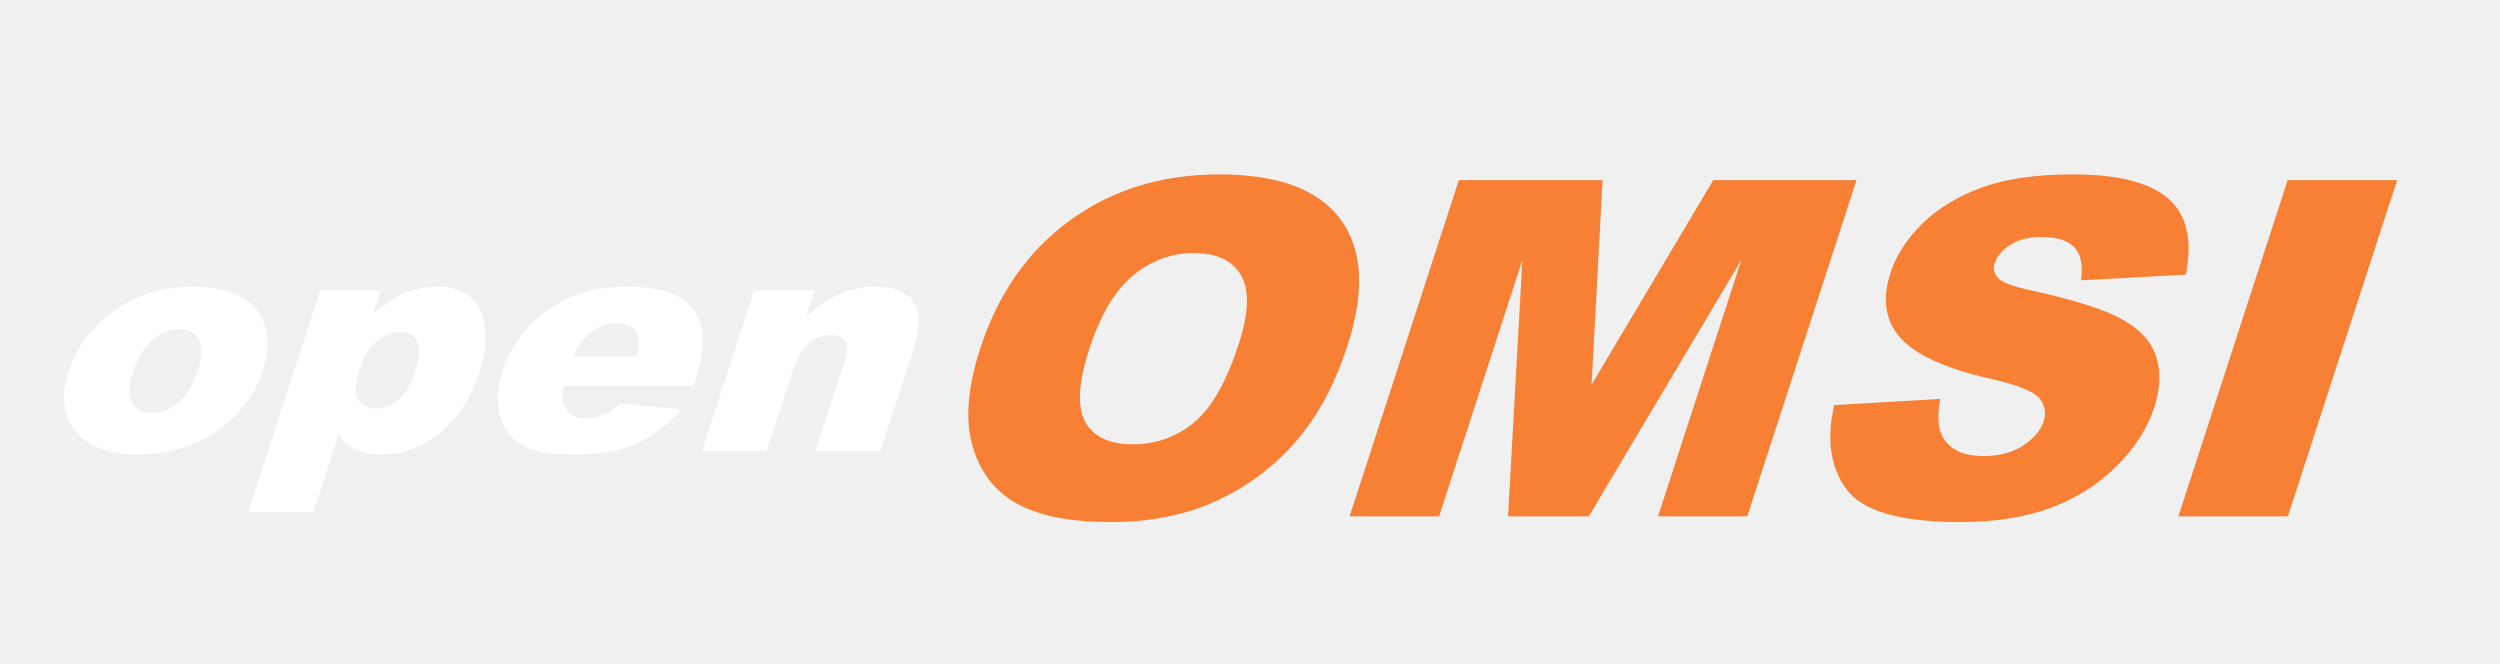
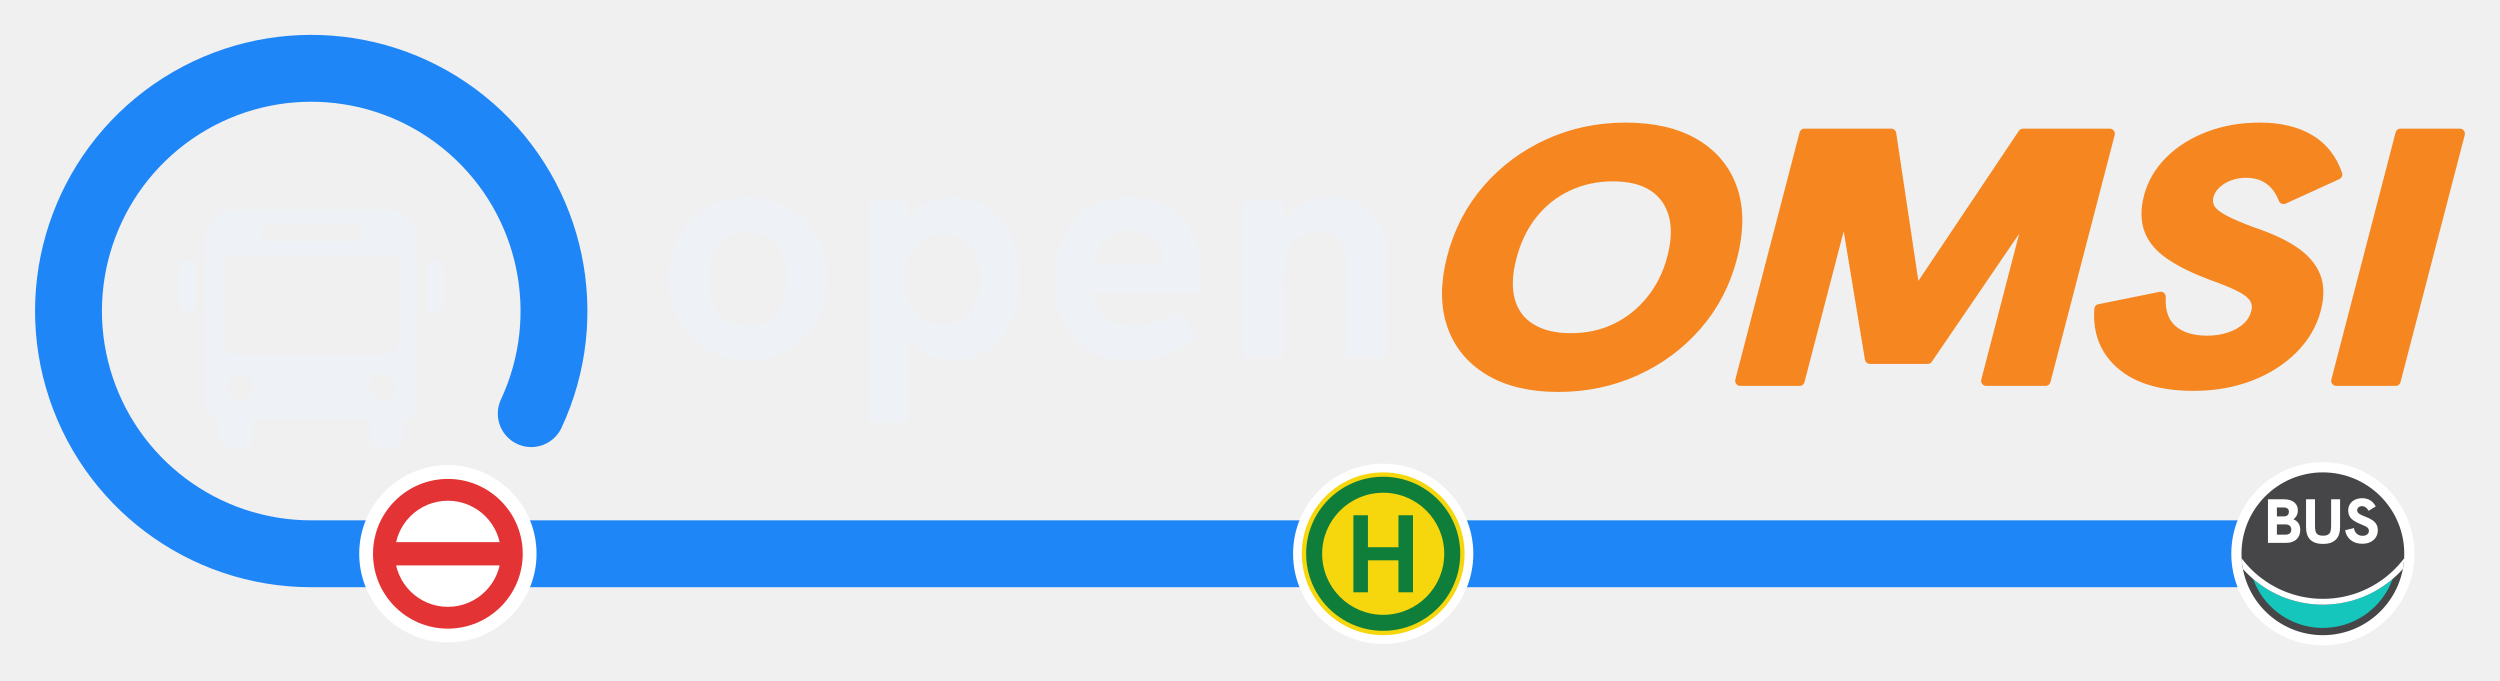
- <svg xmlns="http://www.w3.org/2000/svg" width="1142" height="303" viewBox="0 0 1142 303" fill="none">
-   <path d="M31.359 169.517C34.993 158.331 41.953 149.125 52.239 141.898C62.54 134.625 74.442 130.989 87.945 130.989C103.385 130.989 113.666 135.247 118.788 143.762C122.9 150.621 123.326 159.068 120.065 169.102C116.401 180.38 109.45 189.632 99.213 196.859C89.039 204.04 77.007 207.63 63.116 207.63C50.725 207.63 41.679 204.638 35.976 198.654C28.994 191.243 27.455 181.531 31.359 169.517ZM61.002 169.448C58.878 175.984 58.687 180.817 60.429 183.947C62.219 187.078 65.22 188.643 69.43 188.643C73.69 188.643 77.675 187.101 81.388 184.017C85.149 180.932 88.136 175.984 90.35 169.172C92.413 162.819 92.567 158.101 90.81 155.017C89.069 151.887 86.165 150.322 82.099 150.322C77.792 150.322 73.719 151.91 69.879 155.086C66.055 158.216 63.096 163.003 61.002 169.448ZM113.396 233.868L146.285 132.646H173.946L170.424 143.486C175.728 138.929 180.239 135.845 183.957 134.234C188.967 132.071 194.086 130.989 199.313 130.989C209.623 130.989 216.365 134.74 219.542 142.243C222.767 149.746 222.585 159.022 218.995 170.069C215.032 182.267 208.929 191.589 200.689 198.033C192.463 204.431 183.655 207.63 174.266 207.63C169.716 207.63 165.793 206.894 162.497 205.421C159.248 203.948 156.619 201.761 154.609 198.861L143.235 233.868H113.396ZM163.926 169.517C162.042 175.317 161.926 179.621 163.579 182.428C165.231 185.236 168.018 186.64 171.938 186.64C175.375 186.64 178.688 185.305 181.879 182.636C185.085 179.92 187.734 175.34 189.828 168.895C191.758 162.957 191.961 158.607 190.438 155.846C188.931 153.038 186.435 151.634 182.95 151.634C179.175 151.634 175.572 153.038 172.143 155.846C168.714 158.653 165.975 163.211 163.926 169.517ZM316.728 176.283H257.487C256.553 180.794 256.744 184.155 258.059 186.364C259.882 189.54 263.093 191.128 267.691 191.128C270.595 191.128 273.578 190.438 276.641 189.057C278.522 188.182 280.741 186.64 283.298 184.431L311.581 186.986C304.735 194.35 297.643 199.644 290.304 202.866C282.98 206.042 273.437 207.63 261.676 207.63C251.464 207.63 243.87 206.272 238.897 203.557C233.938 200.795 230.487 196.445 228.544 190.507C226.665 184.523 227.034 177.503 229.651 169.448C233.375 157.986 240.237 148.711 250.236 141.622C260.283 134.533 272.107 130.989 285.707 130.989C296.742 130.989 304.938 132.577 310.295 135.753C315.652 138.929 319.02 143.532 320.401 149.562C321.781 155.592 320.901 163.441 317.76 173.107L316.728 176.283ZM291.046 162.819C292.23 157.388 291.945 153.498 290.191 151.15C288.486 148.803 285.6 147.629 281.535 147.629C276.84 147.629 272.513 149.401 268.554 152.946C266.045 155.155 263.839 158.446 261.934 162.819H291.046ZM344.483 132.646H371.998L368.117 144.591C373.816 139.712 379.108 136.236 383.992 134.165C388.89 132.048 394.365 130.989 400.415 130.989C408.594 130.989 414.228 133.313 417.315 137.963C420.466 142.566 420.471 149.7 417.33 159.367L402.187 205.973H372.493L385.595 165.65C387.091 161.047 387.25 157.802 386.072 155.915C384.91 153.981 382.707 153.015 379.464 153.015C375.883 153.015 372.56 154.304 369.496 156.881C366.432 159.459 363.816 164.085 361.647 170.76L350.205 205.973H320.657L344.483 132.646Z" fill="white" />
-   <path d="M447.776 159.178C455.923 134.105 469.609 114.585 488.834 100.617C508.059 86.649 530.78 79.665 556.996 79.665C583.873 79.665 602.346 86.544 612.416 100.302C622.508 113.991 623.537 133.197 615.504 157.921C609.672 175.869 601.69 190.606 591.557 202.129C581.52 213.583 569.436 222.523 555.305 228.948C541.27 235.303 525.294 238.481 507.376 238.481C489.164 238.481 474.97 235.722 464.793 230.205C454.689 224.688 447.869 215.958 444.333 204.015C440.796 192.072 441.944 177.127 447.776 159.178ZM497.607 159.387C492.569 174.892 491.96 186.031 495.781 192.806C499.674 199.58 506.835 202.967 517.263 202.967C527.984 202.967 537.36 199.65 545.391 193.015C553.421 186.38 560.228 174.473 565.81 157.292C570.507 142.835 570.85 132.289 566.837 125.654C562.92 118.95 555.712 115.597 545.211 115.597C535.15 115.597 525.972 118.985 517.675 125.759C509.379 132.534 502.69 143.743 497.607 159.387ZM666.406 82.284H732.057L727.029 175.73L782.616 82.284H848.046L798.145 235.862H757.389L795.444 118.74L725.776 235.862H688.875L695.427 118.74L657.372 235.862H616.506L666.406 82.284ZM837.896 185.053L886.29 182.225C884.935 189.558 885.213 195.145 887.123 198.986C890.243 205.202 896.577 208.31 906.123 208.31C913.246 208.31 919.228 206.739 924.068 203.596C929.003 200.383 932.152 196.682 933.514 192.491C934.807 188.51 934.129 184.949 931.478 181.806C928.828 178.663 921.274 175.695 908.816 172.901C888.453 168.222 874.868 162.006 868.061 154.254C861.18 146.502 859.691 136.619 863.594 124.607C866.159 116.715 870.962 109.277 878.004 102.293C885.143 95.239 894.169 89.722 905.082 85.741C916.092 81.69 930.005 79.665 946.821 79.665C967.456 79.665 981.98 83.331 990.392 90.665C998.9 97.928 1001.6 109.521 998.478 125.445L950.592 128.064C951.59 121.15 950.581 116.121 947.563 112.978C944.619 109.836 939.622 108.264 932.572 108.264C926.771 108.264 922.015 109.452 918.307 111.826C914.62 114.131 912.233 116.959 911.143 120.312C910.349 122.756 910.846 124.956 912.634 126.912C914.326 128.937 919.294 130.823 927.539 132.569C947.897 137.038 962.026 141.578 969.928 146.187C977.926 150.727 982.954 156.384 985.012 163.159C987.144 169.933 986.848 177.511 984.125 185.891C980.925 195.739 975.111 204.818 966.683 213.129C958.255 221.44 948.197 227.761 936.509 232.091C924.844 236.351 911.191 238.481 895.549 238.481C868.085 238.481 850.699 233.453 843.392 223.396C836.086 213.339 834.253 200.558 837.896 185.053ZM1045 82.284H1095L1045.1 235.862H995.096L1045 82.284Z" fill="#F78034" />
+ <svg xmlns="http://www.w3.org/2000/svg" width="1720" height="468" viewBox="120 78 1719.72 468" role="img" aria-label="openOMSI">
+   <path d="M485.35 362.58 A167 167 0 1 0 334 459 L1718 459" fill="none" stroke="#1E86F7" stroke-width="46" stroke-linecap="round" />
+   <path d="M281 222 H387 A20 20 0 0 1 407 242 V358 A8 8 0 0 1 399 366 H269 A8 8 0 0 1 261 358 V242 A20 20 0 0 1 281 222ZM249 257 H249 A6 6 0 0 1 255 263 V287 A6 6 0 0 1 249 293 H249 A6 6 0 0 1 243 287 V263 A6 6 0 0 1 249 257ZM271.5 358 H293.5 A0.5 0.5 0 0 1 294 358.5 V380 A6 6 0 0 1 288 386 H277 A6 6 0 0 1 271 380 V358.5 A0.5 0.5 0 0 1 271.5 358ZM419 257 H419 A6 6 0 0 1 425 263 V287 A6 6 0 0 1 419 293 H419 A6 6 0 0 1 413 287 V263 A6 6 0 0 1 419 257ZM374.5 358 H396.5 A0.5 0.5 0 0 1 397 358.5 V380 A6 6 0 0 1 391 386 H380 A6 6 0 0 1 374 380 V358.5 A0.5 0.5 0 0 1 374.5 358ZM305 232 A6 6 0 0 0 299 238 V238 A6 6 0 0 0 305 244 H363 A6 6 0 0 0 369 238 V238 A6 6 0 0 0 363 232 H305ZM277 254 A4 4 0 0 0 273 258 V311 A11 11 0 0 0 284 322 H384 A11 11 0 0 0 395 311 V258 A4 4 0 0 0 391 254 H277ZM294.5 344 A9.5 9.5 0 1 0 275.5 344 A9.5 9.5 0 1 0 294.5 344ZM392.5 344 A9.5 9.5 0 1 0 373.5 344 A9.5 9.5 0 1 0 392.5 344Z" fill="#EEF1F5" />
+   <path d="M634.55 326.19Q618.77 326.19 606.51 318.96Q594.24 311.73 587.12 298.92Q580 286.1 580 269.89Q580 253.46 587.01 240.86Q594.02 228.27 606.4 221.04Q618.77 213.81 634.55 213.81Q650.1 213.81 662.37 221.04Q674.64 228.27 681.65 240.86Q688.66 253.46 688.66 269.89Q688.66 286.1 681.65 298.81Q674.64 311.51 662.37 318.85Q650.1 326.19 634.55 326.19ZM634.55 302.31Q642.87 302.31 648.9 298.37Q654.92 294.43 658.1 287.2Q661.27 279.97 661.27 269.89Q661.27 259.59 658.1 252.47Q654.92 245.35 648.9 241.52Q642.87 237.69 634.55 237.69Q626 237.69 619.87 241.52Q613.74 245.35 610.45 252.47Q607.16 259.59 607.16 269.89Q607.16 279.97 610.45 287.2Q613.74 294.43 619.87 298.37Q626 302.31 634.55 302.31ZM717.35 368.69L717.35 216L744.52 216L744.52 229.8Q745.61 228.27 746.71 226.95Q752.41 219.72 759.85 216.77Q767.3 213.81 775.41 213.81Q789.65 213.81 800.05 221.15Q810.46 228.49 815.94 241.19Q821.41 253.9 821.41 270.11Q821.41 287.63 815.28 300.23Q809.14 312.83 798.63 319.51Q788.11 326.19 775.41 326.19Q766.86 326.19 759.2 322.69Q751.53 319.18 746.27 311.95Q745.4 310.86 744.52 309.76L744.52 368.69L717.35 368.69ZM767.96 301.22Q776.06 301.22 781.87 297.38Q787.68 293.55 790.96 286.54Q794.25 279.53 794.25 270.11Q794.25 260.47 790.96 253.46Q787.68 246.45 781.87 242.62Q776.06 238.78 767.96 238.78Q760.07 238.78 754.27 242.73Q748.46 246.67 745.29 253.57Q742.11 260.47 742.11 270.11Q742.11 279.53 745.29 286.54Q748.46 293.55 754.27 297.38Q760.07 301.22 767.96 301.22ZM898.3 326.19Q884.28 326.19 874.21 321.59Q864.13 316.99 857.67 309.21Q851.2 301.44 848.14 291.47Q845.07 281.5 845.07 270.55Q845.07 260.03 848.14 249.96Q851.2 239.88 857.34 231.77Q863.47 223.67 873.22 218.74Q882.97 213.81 896.55 213.81Q909.26 213.81 918.68 218.08Q928.1 222.35 934.23 229.91Q940.37 237.47 943.54 247.55Q946.72 257.62 946.72 269.01Q946.72 270.55 946.61 273.29Q946.5 276.02 946.06 279.09L872.24 279.09Q873.33 290.7 880.89 296.62Q888.45 302.53 899.84 302.53Q908.16 302.53 916.05 299.57Q923.94 296.62 930.07 291.14L943.65 309.54Q935.98 315.46 929.19 319.18Q922.4 322.9 915.06 324.55Q907.72 326.19 898.3 326.19ZM920.87 258.94Q920.87 258.72 920.87 258.72Q920.87 254.12 919.12 250.06Q917.36 246.01 914.3 242.95Q911.23 239.88 906.96 238.24Q902.69 236.59 897.21 236.59Q889.1 236.59 883.63 239.88Q878.15 243.16 875.41 248.31Q872.67 253.46 872.02 258.94L920.87 258.94ZM975.63 324L975.63 216L1003.02 216L1003.02 230.46Q1004.77 227.61 1006.96 225.2Q1012.44 219.29 1019.67 216.55Q1026.9 213.81 1034.56 213.81Q1052.97 213.81 1063.37 224.22Q1073.78 234.62 1073.78 253.46L1073.78 324L1046.39 324L1046.39 263.54Q1046.39 249.96 1041.57 243.71Q1036.75 237.47 1026.46 237.47Q1018.57 237.47 1013.42 241.08Q1008.28 244.7 1005.65 252.37Q1003.02 260.03 1003.02 272.3L1003.02 324L975.63 324Z" fill="#EEF1F5" />
+   <path d="M1191.93 344.15Q1163.4 344.15 1144.63 332.93Q1125.86 321.71 1118.93 301.71Q1112 281.71 1118.91 255.12Q1125.89 228.29 1143.22 208.29Q1160.54 188.29 1185.15 177.07Q1209.75 165.85 1238.29 165.85Q1267.11 165.85 1285.91 176.95Q1304.72 188.05 1311.65 208.05Q1318.57 228.05 1311.53 255.12Q1304.56 281.95 1287.09 301.95Q1269.62 321.95 1245.04 333.05Q1220.47 344.15 1191.93 344.15ZM1200.62 310.73Q1217.74 310.73 1231.79 303.9Q1245.84 297.07 1255.95 284.51Q1266.07 271.95 1270.44 255.12Q1274.88 238.05 1271.3 225.49Q1267.71 212.93 1257.22 206.1Q1246.72 199.27 1229.32 199.27Q1212.77 199.27 1198.47 205.98Q1184.17 212.68 1174.23 225.12Q1164.29 237.56 1159.72 255.12Q1155.22 272.44 1158.69 284.88Q1162.16 297.32 1172.97 304.02Q1183.79 310.73 1200.62 310.73ZM1317.15 340L1361.35 170L1420.99 170L1437.57 280.73L1511.73 170L1571.38 170L1527.18 340L1486.37 340L1517.5 220.24L1446.07 324.88L1406.4 324.88L1389.09 220.24L1357.95 340L1317.15 340ZM1629.02 343.41Q1596.49 343.41 1579.54 329.02Q1562.59 314.63 1564.24 290.73L1606.41 282.2Q1605.62 297.32 1614.21 304.88Q1622.8 312.44 1638.5 312.44Q1646.49 312.44 1653.66 310.12Q1660.82 307.8 1665.67 303.41Q1670.52 299.02 1672.11 292.93Q1673.57 287.32 1670.83 283.05Q1668.08 278.78 1660.76 275.12Q1653.43 271.46 1641.67 267.32Q1623.98 260.73 1613.07 253.29Q1602.16 245.85 1598.56 236.1Q1594.97 226.34 1598.33 213.41Q1601.94 199.51 1612.72 188.78Q1623.5 178.05 1639.5 171.95Q1655.5 165.85 1674.61 165.85Q1695.16 165.85 1708.76 173.9Q1722.37 181.95 1727.88 198.05L1690.98 214.88Q1687.55 206.1 1681.05 201.46Q1674.55 196.83 1665.13 196.83Q1659.14 196.83 1653.78 198.78Q1648.42 200.73 1644.48 204.39Q1640.53 208.05 1639.32 212.68Q1638.06 217.56 1640.43 221.59Q1642.81 225.61 1650.22 229.51Q1657.62 233.41 1670.4 238.05Q1687.71 243.9 1698.25 251.1Q1708.8 258.29 1712.74 267.8Q1716.69 277.32 1713.2 290.73Q1709.21 306.1 1697.25 318.05Q1685.3 330 1667.72 336.71Q1650.14 343.41 1629.02 343.41ZM1727.22 340L1771.42 170L1812.22 170L1768.02 340L1727.22 340Z" fill="#F58620" stroke="#F58620" stroke-width="7" stroke-linejoin="round" />
+   <circle cx="428" cy="459" r="61" fill="#FFFFFF" />
+   <path d="M479.5 459 A51.5 51.5 0 1 1 376.5 459 A51.5 51.5 0 1 1 479.5 459ZM464.5 459 A36.5 36.5 0 1 0 391.5 459 A36.5 36.5 0 1 0 464.5 459Z" fill="#E43334" />
+   <rect x="386" y="451" width="84" height="16" fill="#E43334" />
+   <circle cx="1071.5" cy="459" r="62" fill="#FFFFFF" />
+   <circle cx="1071.5" cy="459" r="56" fill="#F6D60D" />
+   <path d="M1124.5 459 A53 53 0 1 1 1018.5 459 A53 53 0 1 1 1124.5 459ZM1113.5 459 A42 42 0 1 0 1029.5 459 A42 42 0 1 0 1113.5 459Z" fill="#0F7E3A" />
+   <path d="M1051 432.5 H1061 V485.5 H1051ZM1082 432.5 H1092 V485.5 H1082ZM1060.5 454.5 H1082.5 V463.5 H1060.5Z" fill="#0F7E3A" />
+   <circle cx="1718" cy="459" r="63" fill="#FFFFFF" />
+   <circle cx="1718" cy="459" r="56" fill="#464649" />
+   <clipPath id="sl">
+     <circle cx="1718" cy="459" r="51" />
+   </clipPath>
+   <path d="M1769 459 A51 51 0 1 1 1667 459 A51 51 0 1 1 1769 459ZM1792 420 A74 74 0 1 0 1644 420 A74 74 0 1 0 1792 420Z" fill="#14C6BC" clip-path="url(#sl)" />
+   <clipPath id="slw">
+     <circle cx="1718" cy="459" r="56" />
+   </clipPath>
+   <circle cx="1718" cy="420" r="72" fill="none" stroke="#FFFFFF" stroke-width="4" clip-path="url(#slw)" />
+   <path d="M1680.21 451.5L1680.21 421.5L1691.1 421.5Q1695.62 421.5 1698.2 423.52Q1700.78 425.55 1700.78 429.08Q1700.78 431.14 1699.97 432.71Q1699.15 434.28 1697.68 435.23Q1700.09 436.22 1701.26 438.07Q1702.42 439.92 1702.42 442.59Q1702.42 446.77 1699.79 449.13Q1697.17 451.5 1692.56 451.5L1680.21 451.5ZM1686.36 445.86L1692.05 445.86Q1696.26 445.86 1696.26 442.33Q1696.26 440.65 1695.21 439.73Q1694.15 438.8 1692.22 438.8L1686.36 438.8L1686.36 445.86ZM1686.36 433.29L1691.19 433.29Q1692.82 433.29 1693.72 432.43Q1694.63 431.57 1694.63 430.07Q1694.63 428.69 1693.7 427.91Q1692.78 427.14 1691.1 427.14L1686.36 427.14L1686.36 433.29ZM1718.13 452.23Q1712.32 452.23 1709.37 449.35Q1706.42 446.46 1706.42 440.65L1706.42 421.5L1712.58 421.5L1712.58 439.96Q1712.58 442.16 1713.01 443.62Q1713.44 445.09 1714.66 445.82Q1715.89 446.55 1718.13 446.55Q1720.37 446.55 1721.55 445.82Q1722.73 445.09 1723.21 443.62Q1723.68 442.16 1723.68 440.01L1723.68 421.5L1729.84 421.5L1729.84 440.44Q1729.84 446.38 1726.87 449.3Q1723.9 452.23 1718.13 452.23ZM1745.16 452.1Q1740.25 452.1 1737.13 449.56Q1734.01 447.02 1733.32 442.81L1739.35 441.3Q1739.82 443.97 1741.41 445.3Q1743.01 446.64 1745.37 446.64Q1746.58 446.64 1747.57 446.23Q1748.56 445.82 1749.12 445.04Q1749.68 444.27 1749.68 443.19Q1749.68 442.2 1749.1 441.45Q1748.52 440.7 1747.27 440.05Q1746.02 439.41 1744.08 438.67Q1741.16 437.51 1739.22 436.2Q1737.28 434.89 1736.36 433.16Q1735.43 431.44 1735.43 429.16Q1735.43 426.71 1736.64 424.81Q1737.84 422.92 1740.02 421.84Q1742.19 420.77 1745.07 420.77Q1748.17 420.77 1750.54 422.19Q1752.91 423.61 1754.37 426.45L1749.46 429.42Q1748.6 427.87 1747.44 427.05Q1746.28 426.23 1744.86 426.23Q1743.95 426.23 1743.22 426.58Q1742.49 426.92 1742.04 427.57Q1741.59 428.21 1741.59 429.03Q1741.59 429.89 1742.1 430.6Q1742.62 431.31 1743.89 432Q1745.16 432.69 1747.27 433.51Q1750.11 434.54 1751.98 435.81Q1753.85 437.08 1754.82 438.76Q1755.79 440.44 1755.79 442.81Q1755.79 445.52 1754.46 447.63Q1753.12 449.74 1750.73 450.92Q1748.34 452.1 1745.16 452.1Z" fill="#FFFFFF" />
</svg>
